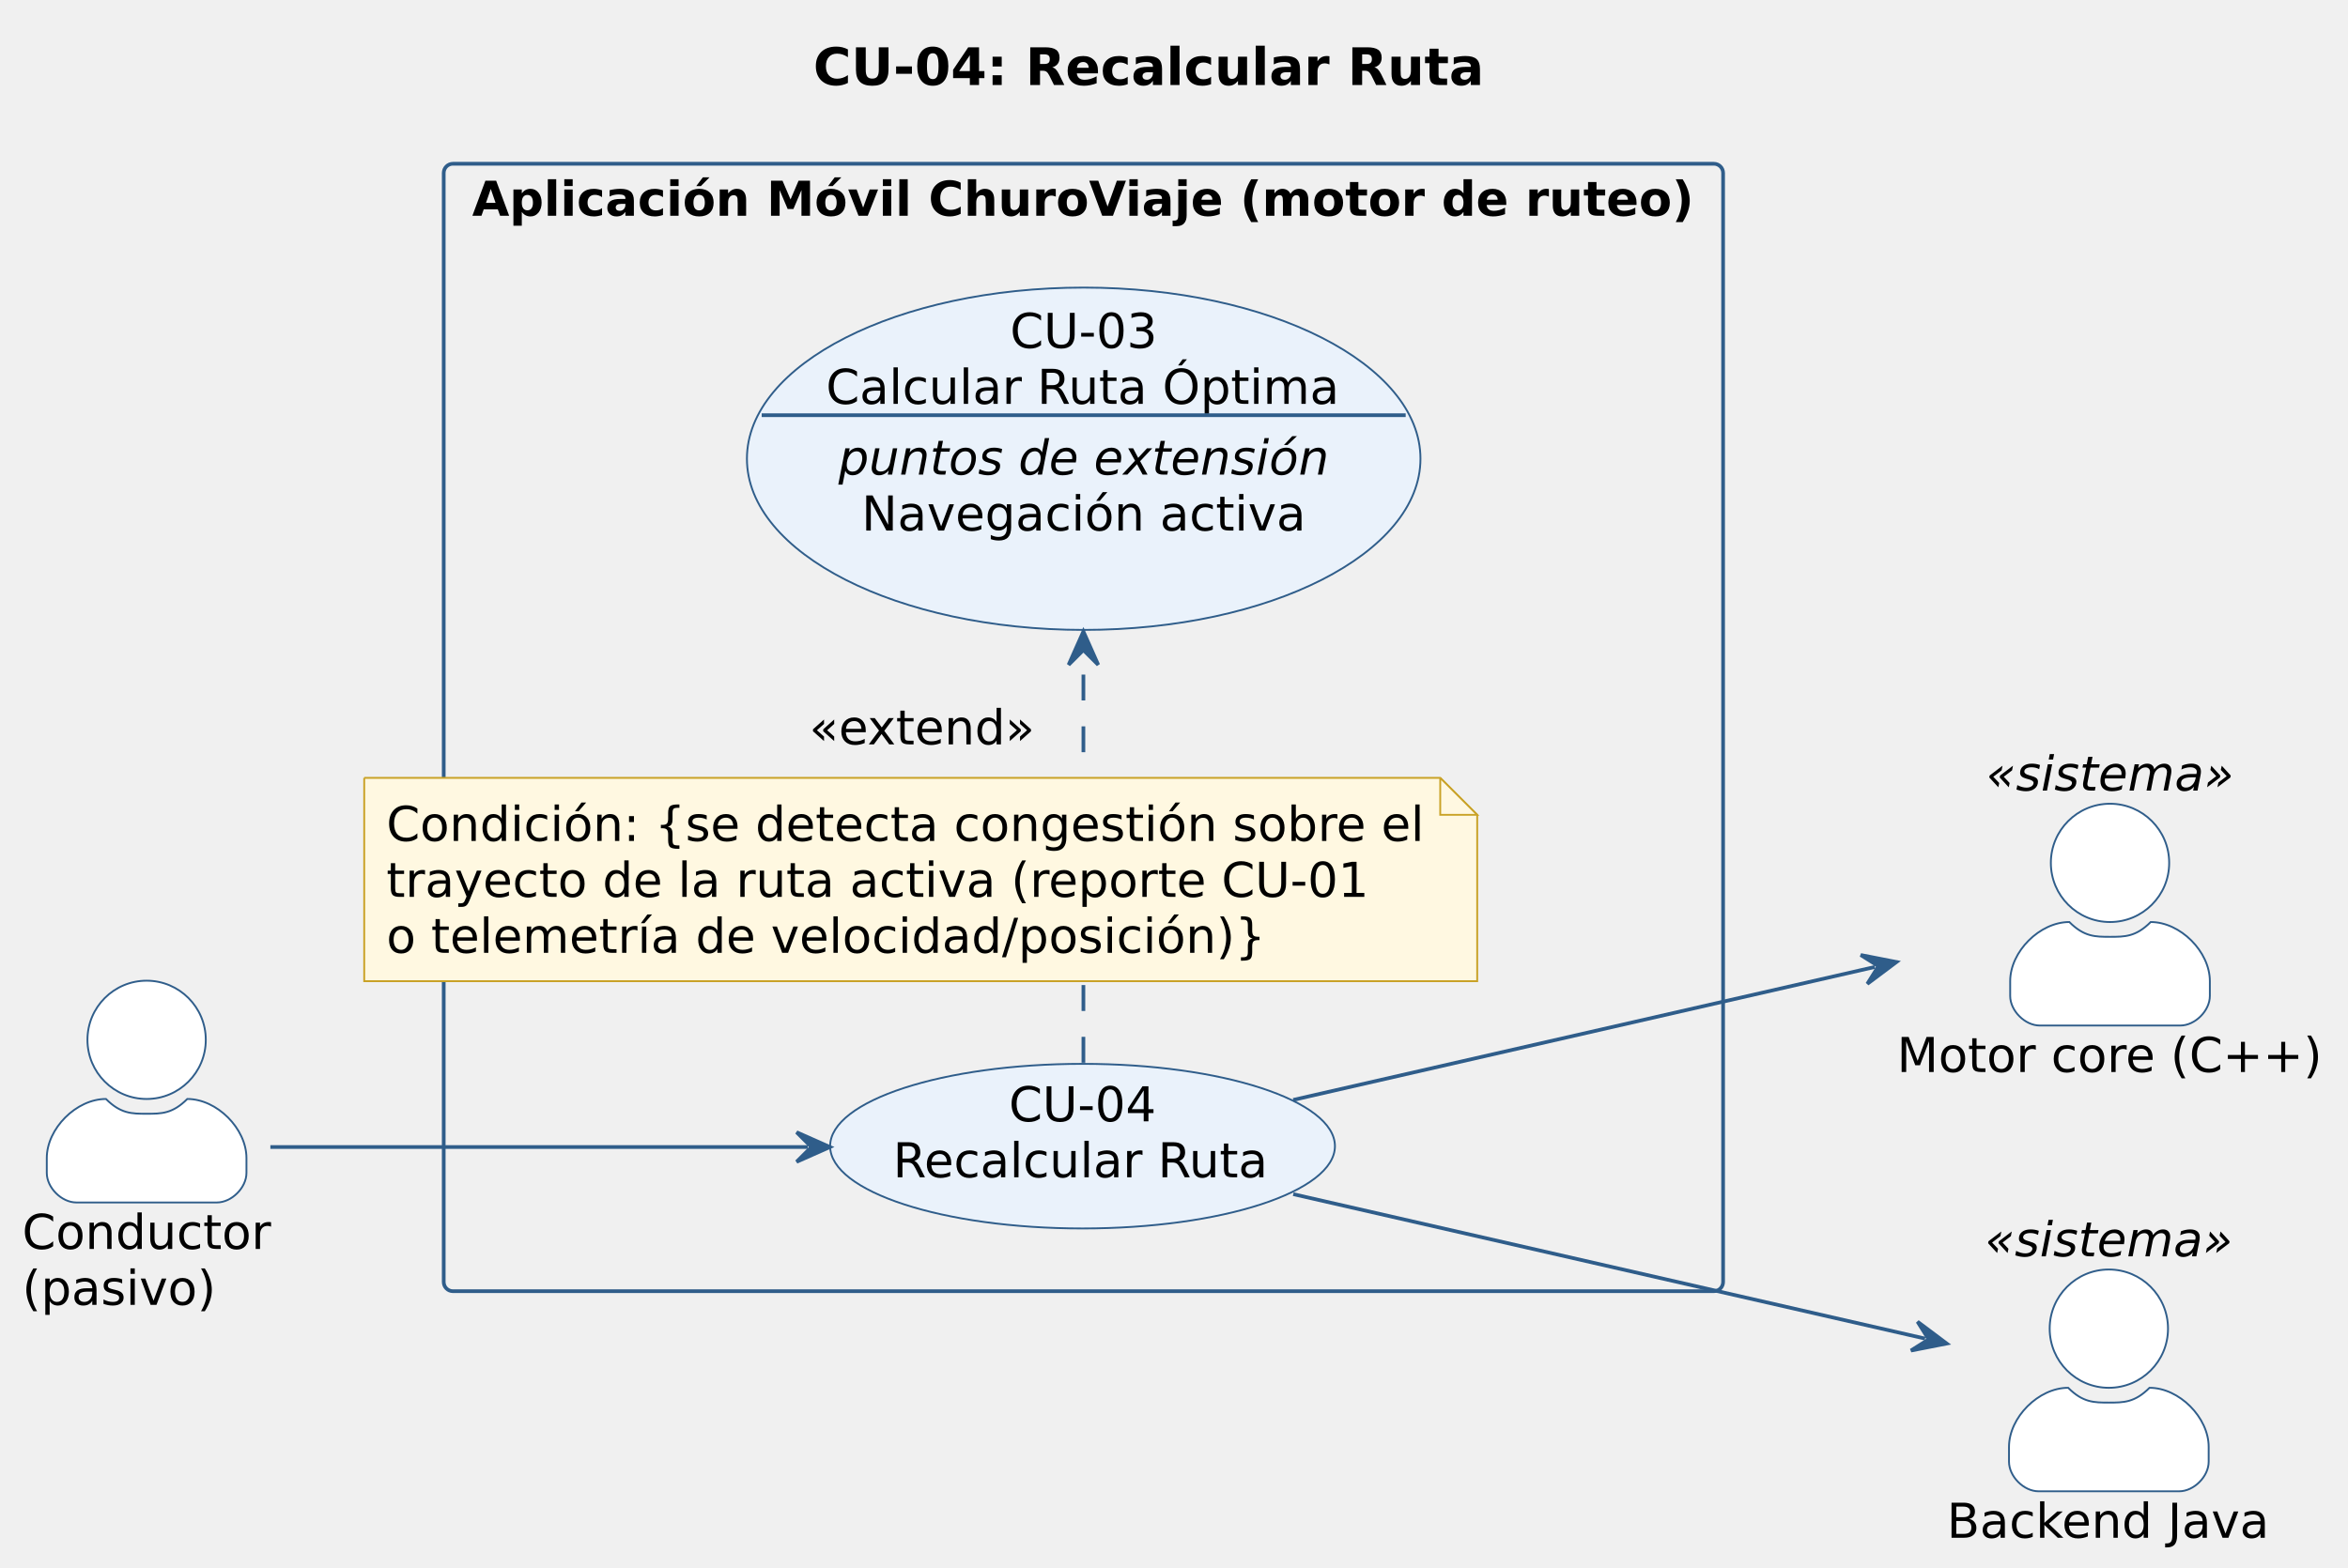
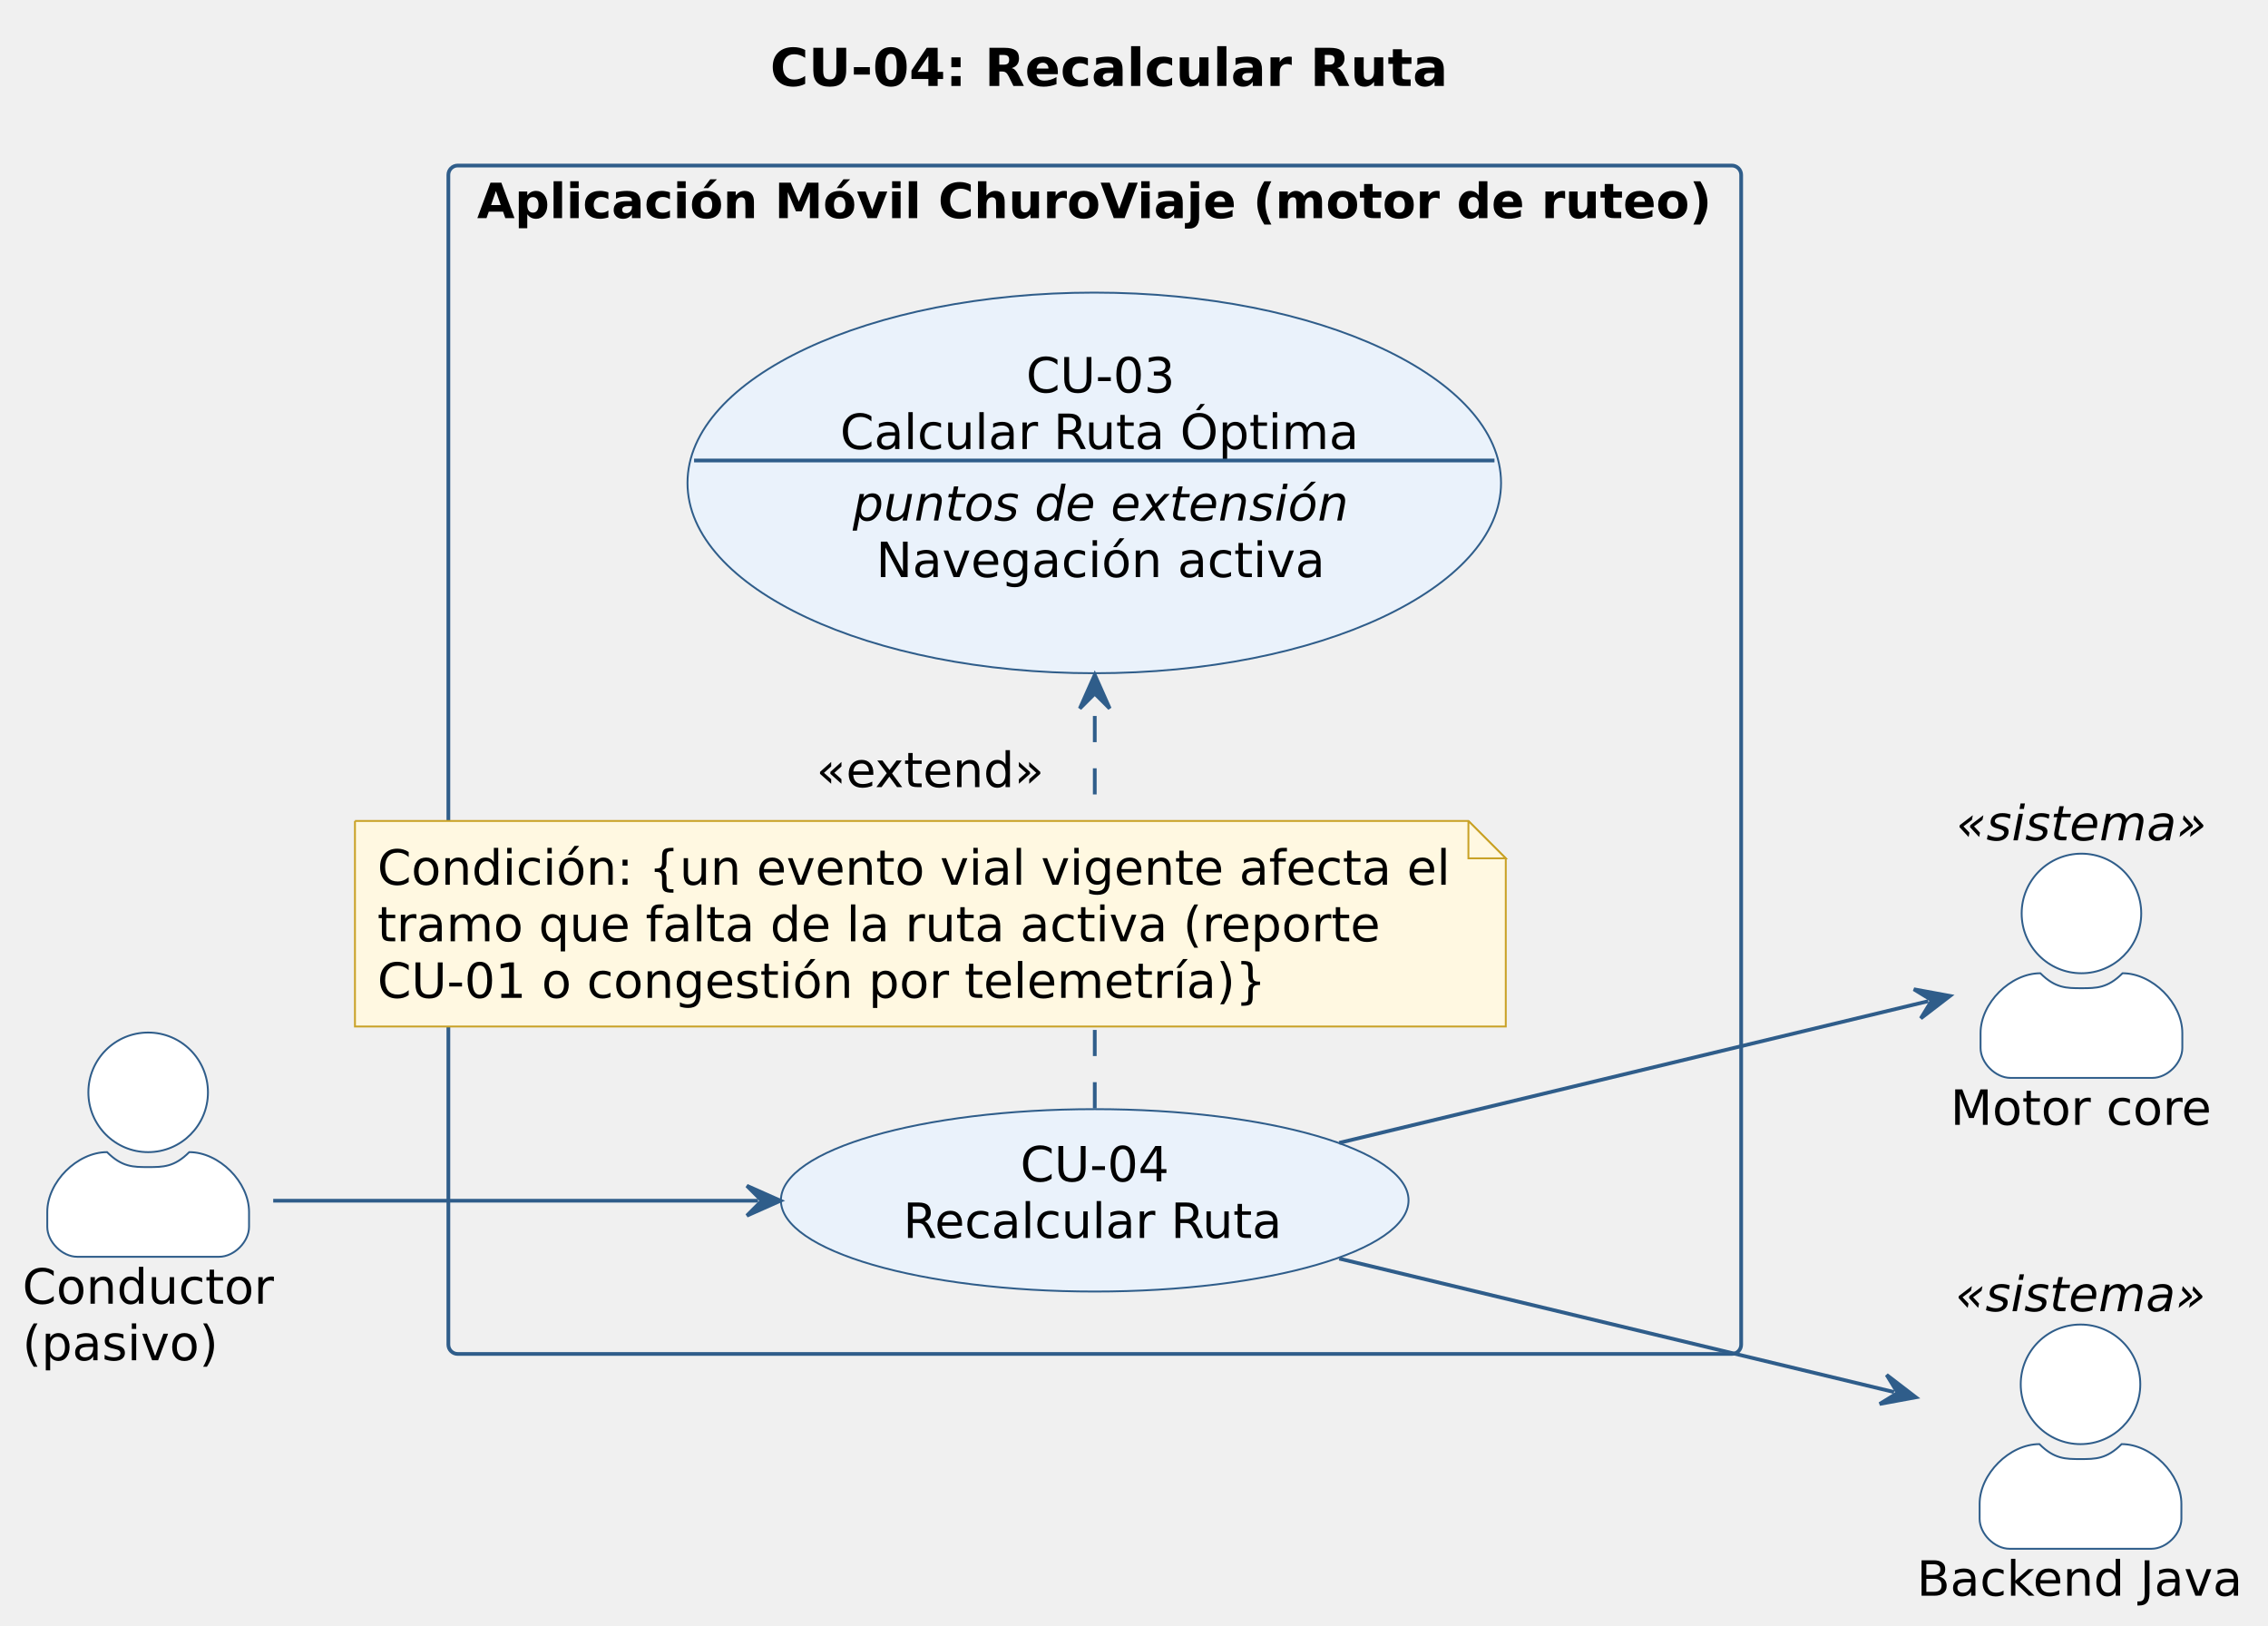
- <svg xmlns="http://www.w3.org/2000/svg" contentStyleType="text/css" data-diagram-type="DESCRIPTION" height="424px" preserveAspectRatio="none" style="width:635px;height:424px;background:#FFFFFF;" version="1.1" viewBox="0 0 635 424" width="635px" zoomAndPan="magnify">
+ <svg xmlns="http://www.w3.org/2000/svg" contentStyleType="text/css" height="435px" preserveAspectRatio="none" style="width:607px;height:435px;background:#FFFFFF;" version="1.1" viewBox="0 0 607 435" width="607px" zoomAndPan="magnify">
  <defs />
  <g>
-     <g class="title" data-source-line="35">
-       <text fill="#000000" font-family="DejaVu Sans" font-size="14" font-weight="bold" lengthAdjust="spacing" textLength="181.405" x="219.937" y="22.995">CU-04: Recalcular Ruta</text>
-     </g>
-     <g class="cluster" data-entity="Aplicaci.n M.vil ChuroViaje .motor de ruteo." data-source-line="41" data-uid="ent0005" id="cluster_Aplicaci.n M.vil ChuroViaje .motor de ruteo.">
-       <rect fill="none" height="305" rx="2.5" ry="2.5" style="stroke:#2F5D8A;stroke-width:1;" width="346" x="120" y="44.297" />
+     <text fill="#000000" font-family="DejaVu Sans" font-size="14" font-weight="bold" lengthAdjust="spacing" textLength="181.405" x="206.118" y="22.995">CU-04: Recalcular Ruta</text>
+     <g id="cluster_Aplicación Móvil ChuroViaje (motor de ruteo)">
+       <rect fill="none" height="318" rx="2.5" ry="2.5" style="stroke:#2F5D8A;stroke-width:1.0;" width="346" x="120" y="44.297" />
      <text fill="#000000" font-family="DejaVu Sans" font-size="13" font-weight="bold" lengthAdjust="spacing" textLength="330.611" x="127.694" y="58.364">Aplicación Móvil ChuroViaje (motor de ruteo)</text>
    </g>
-     <g class="entity" data-entity="CU04" data-source-line="42" data-uid="ent0006" id="entity_CU04">
-       <ellipse cx="292.762" cy="310.061" fill="#EAF2FB" rx="68.262" ry="22.264" style="stroke:#2F5D8A;stroke-width:0.5;" />
-       <text fill="#000000" font-family="DejaVu Sans" font-size="13" lengthAdjust="spacing" textLength="39.825" x="272.849" y="303.348">CU-04</text>
-       <text fill="#000000" font-family="DejaVu Sans" font-size="13" lengthAdjust="spacing" textLength="102.534" x="241.495" y="318.481">Recalcular Ruta</text>
+     <g id="elem_CU04">
+       <ellipse cx="292.988" cy="321.198" fill="#EAF2FB" rx="83.987" ry="24.401" style="stroke:#2F5D8A;stroke-width:0.5;" />
+       <text fill="#000000" font-family="DejaVu Sans" font-size="13" lengthAdjust="spacing" textLength="39.825" x="273.075" y="316.132">CU-04</text>
+       <text fill="#000000" font-family="DejaVu Sans" font-size="13" lengthAdjust="spacing" textLength="102.534" x="241.721" y="331.265">Recalcular Ruta</text>
    </g>
-     <g class="entity" data-entity="CU03" data-source-line="43" data-uid="ent0007" id="entity_CU03">
-       <ellipse cx="293.077" cy="124.1" fill="#EAF2FB" rx="91.077" ry="46.304" style="stroke:#2F5D8A;stroke-width:0.5;" />
-       <text fill="#000000" font-family="DejaVu Sans" font-size="13" lengthAdjust="spacing" textLength="39.825" x="273.164" y="94.123">CU-03</text>
-       <text fill="#000000" font-family="DejaVu Sans" font-size="13" lengthAdjust="spacing" textLength="139.388" x="223.383" y="109.256">Calcular Ruta Óptima</text>
-       <line style="stroke:#2F5D8A;stroke-width:1;" x1="205.996" x2="380.157" y1="112.322" y2="112.322" />
-       <text fill="#000000" font-family="DejaVu Sans" font-size="13" font-style="italic" lengthAdjust="spacing" textLength="132.672" x="226.741" y="128.388">puntos de extensión</text>
-       <text fill="#000000" font-family="DejaVu Sans" font-size="13" lengthAdjust="spacing" textLength="120.168" x="232.993" y="143.521">Navegación activa</text>
+     <g id="elem_CU03">
+       <ellipse cx="292.867" cy="129.221" fill="#EAF2FB" rx="108.867" ry="50.925" style="stroke:#2F5D8A;stroke-width:0.5;" />
+       <text fill="#000000" font-family="DejaVu Sans" font-size="13" lengthAdjust="spacing" textLength="39.825" x="274.633" y="105.023">CU-03</text>
+       <text fill="#000000" font-family="DejaVu Sans" font-size="13" lengthAdjust="spacing" textLength="139.388" x="224.852" y="120.156">Calcular Ruta Óptima</text>
+       <line style="stroke:#2F5D8A;stroke-width:1.0;" x1="185.758" x2="399.976" y1="123.221" y2="123.221" />
+       <text fill="#000000" font-family="DejaVu Sans" font-size="13" font-style="italic" lengthAdjust="spacing" textLength="132.672" x="228.21" y="139.288">puntos de extensión</text>
+       <text fill="#000000" font-family="DejaVu Sans" font-size="13" lengthAdjust="spacing" textLength="120.168" x="234.462" y="154.421">Navegación activa</text>
    </g>
-     <g class="entity" data-entity="Conductor" data-source-line="37" data-uid="ent0002" id="entity_Conductor">
-       <ellipse cx="39.652" cy="281.297" fill="#FFFFFF" rx="16" ry="16" style="stroke:#2F5D8A;stroke-width:0.5;" />
-       <path d="M39.652,301.297 C43.652,301.297 46.652,301.297 50.652,297.297 C58.652,297.297 66.652,305.297 66.652,313.297 L66.652,317.297 C66.652,321.297 62.652,325.297 58.652,325.297 L20.652,325.297 C16.652,325.297 12.652,321.297 12.652,317.297 L12.652,313.297 C12.652,305.297 20.652,297.297 28.652,297.297 C32.652,301.297 35.652,301.297 39.652,301.297" fill="#FFFFFF" style="stroke:#2F5D8A;stroke-width:0.5;" />
-       <text fill="#000000" font-family="DejaVu Sans" font-size="13" lengthAdjust="spacing" textLength="67.304" x="6" y="337.864">Conductor</text>
-       <text fill="#000000" font-family="DejaVu Sans" font-size="13" lengthAdjust="spacing" textLength="52.394" x="6" y="352.997">(pasivo)</text>
+     <g id="elem_Conductor">
+       <ellipse cx="39.652" cy="292.297" fill="#FFFFFF" rx="16" ry="16" style="stroke:#2F5D8A;stroke-width:0.5;" />
+       <path d="M39.652,312.297 C43.652,312.297 46.652,312.297 50.652,308.297 C58.652,308.297 66.652,316.297 66.652,324.297 L66.652,328.297 C66.652,332.297 62.652,336.297 58.652,336.297 L20.652,336.297 C16.652,336.297 12.652,332.297 12.652,328.297 L12.652,324.297 C12.652,316.297 20.652,308.297 28.652,308.297 C32.652,312.297 35.652,312.297 39.652,312.297 " fill="#FFFFFF" style="stroke:#2F5D8A;stroke-width:0.5;" />
+       <text fill="#000000" font-family="DejaVu Sans" font-size="13" lengthAdjust="spacing" textLength="67.304" x="6" y="348.864">Conductor</text>
+       <text fill="#000000" font-family="DejaVu Sans" font-size="13" lengthAdjust="spacing" textLength="52.394" x="6" y="363.997">(pasivo)</text>
    </g>
-     <g class="entity" data-entity="Motor" data-source-line="38" data-uid="ent0003" id="entity_Motor">
-       <ellipse cx="570.64" cy="233.43" fill="#FFFFFF" rx="16" ry="16" style="stroke:#2F5D8A;stroke-width:0.5;" />
-       <path d="M570.64,253.43 C574.64,253.43 577.64,253.43 581.64,249.43 C589.64,249.43 597.64,257.43 597.64,265.43 L597.64,269.43 C597.64,273.43 593.64,277.43 589.64,277.43 L551.64,277.43 C547.64,277.43 543.64,273.43 543.64,269.43 L543.64,265.43 C543.64,257.43 551.64,249.43 559.64,249.43 C563.64,253.43 566.64,253.43 570.64,253.43" fill="#FFFFFF" style="stroke:#2F5D8A;stroke-width:0.5;" />
-       <text fill="#000000" font-family="DejaVu Sans" font-size="13" lengthAdjust="spacing" textLength="115.28" x="513" y="289.997">Motor core (C++)</text>
-       <text fill="#000000" font-family="DejaVu Sans" font-size="13" font-style="italic" lengthAdjust="spacing" textLength="66.93" x="537.175" y="213.864">«sistema»</text>
+     <g id="elem_Motor">
+       <ellipse cx="557.071" cy="244.43" fill="#FFFFFF" rx="16" ry="16" style="stroke:#2F5D8A;stroke-width:0.5;" />
+       <path d="M557.071,264.43 C561.071,264.43 564.071,264.43 568.071,260.43 C576.071,260.43 584.071,268.43 584.071,276.43 L584.071,280.43 C584.071,284.43 580.071,288.43 576.071,288.43 L538.071,288.43 C534.071,288.43 530.071,284.43 530.071,280.43 L530.071,276.43 C530.071,268.43 538.071,260.43 546.071,260.43 C550.071,264.43 553.071,264.43 557.071,264.43 " fill="#FFFFFF" style="stroke:#2F5D8A;stroke-width:0.5;" />
+       <text fill="#000000" font-family="DejaVu Sans" font-size="13" lengthAdjust="spacing" textLength="70.142" x="522" y="300.997">Motor core</text>
+       <text fill="#000000" font-family="DejaVu Sans" font-size="13" font-style="italic" lengthAdjust="spacing" textLength="66.93" x="523.606" y="224.864">«sistema»</text>
    </g>
-     <g class="entity" data-entity="Backend" data-source-line="39" data-uid="ent0004" id="entity_Backend">
-       <ellipse cx="570.321" cy="359.43" fill="#FFFFFF" rx="16" ry="16" style="stroke:#2F5D8A;stroke-width:0.5;" />
-       <path d="M570.321,379.43 C574.321,379.43 577.321,379.43 581.321,375.43 C589.321,375.43 597.321,383.43 597.321,391.43 L597.321,395.43 C597.321,399.43 593.321,403.43 589.321,403.43 L551.321,403.43 C547.321,403.43 543.321,399.43 543.321,395.43 L543.321,391.43 C543.321,383.43 551.321,375.43 559.321,375.43 C563.321,379.43 566.321,379.43 570.321,379.43" fill="#FFFFFF" style="stroke:#2F5D8A;stroke-width:0.5;" />
-       <text fill="#000000" font-family="DejaVu Sans" font-size="13" lengthAdjust="spacing" textLength="87.642" x="526.5" y="415.997">Backend Java</text>
-       <text fill="#000000" font-family="DejaVu Sans" font-size="13" font-style="italic" lengthAdjust="spacing" textLength="66.93" x="536.856" y="339.864">«sistema»</text>
+     <g id="elem_Backend">
+       <ellipse cx="556.821" cy="370.43" fill="#FFFFFF" rx="16" ry="16" style="stroke:#2F5D8A;stroke-width:0.5;" />
+       <path d="M556.821,390.43 C560.821,390.43 563.821,390.43 567.821,386.43 C575.821,386.43 583.821,394.43 583.821,402.43 L583.821,406.43 C583.821,410.43 579.821,414.43 575.821,414.43 L537.821,414.43 C533.821,414.43 529.821,410.43 529.821,406.43 L529.821,402.43 C529.821,394.43 537.821,386.43 545.821,386.43 C549.821,390.43 552.821,390.43 556.821,390.43 " fill="#FFFFFF" style="stroke:#2F5D8A;stroke-width:0.5;" />
+       <text fill="#000000" font-family="DejaVu Sans" font-size="13" lengthAdjust="spacing" textLength="87.642" x="513" y="426.997">Backend Java</text>
+       <text fill="#000000" font-family="DejaVu Sans" font-size="13" font-style="italic" lengthAdjust="spacing" textLength="66.93" x="523.356" y="350.864">«sistema»</text>
    </g>
-     <g class="link" data-entity-1="Conductor" data-entity-2="CU04" data-source-line="50" data-uid="lnk8" id="link_Conductor_CU04">
-       <path d="M73.12,310.297 C111.27,310.297 169.42,310.297 218.44,310.297" fill="none" id="Conductor-to-CU04" style="stroke:#2F5D8A;stroke-width:1;" />
-       <polygon fill="#2F5D8A" points="224.44,310.297,215.44,306.297,219.44,310.297,215.44,314.297,224.44,310.297" style="stroke:#2F5D8A;stroke-width:1;" />
+     <g id="link_Conductor_CU04">
+       <path d="M73.12,321.297 C107.35,321.297 156.51,321.297 202.89,321.297 " fill="none" id="Conductor-to-CU04" style="stroke:#2F5D8A;stroke-width:1.0;" />
+       <polygon fill="#2F5D8A" points="208.89,321.297,199.89,317.297,203.89,321.297,199.89,325.297,208.89,321.297" style="stroke:#2F5D8A;stroke-width:1.0;" />
    </g>
-     <g class="link" data-entity-1="CU04" data-entity-2="Motor" data-source-line="51" data-uid="lnk9" id="link_CU04_Motor">
-       <path d="M349.75,297.547 C397.24,286.687 459.311,272.494 507.041,261.584" fill="none" id="CU04-to-Motor" style="stroke:#2F5D8A;stroke-width:1;" />
-       <polygon fill="#2F5D8A" points="512.89,260.247,503.225,258.353,508.016,261.361,505.008,266.152,512.89,260.247" style="stroke:#2F5D8A;stroke-width:1;" />
+     <g id="link_CU04_Motor">
+       <path d="M358.43,305.807 C410.09,293.377 474.746,277.84 516.066,267.9 " fill="none" id="CU04-to-Motor" style="stroke:#2F5D8A;stroke-width:1.0;" />
+       <polygon fill="#2F5D8A" points="521.9,266.497,512.214,264.713,517.039,267.666,514.085,272.491,521.9,266.497" style="stroke:#2F5D8A;stroke-width:1.0;" />
    </g>
-     <g class="link" data-entity-1="CU04" data-entity-2="Backend" data-source-line="52" data-uid="lnk10" id="link_CU04_Backend">
-       <path d="M349.75,323.047 C401.95,334.987 473.001,351.229 520.621,362.119" fill="none" id="CU04-to-Backend" style="stroke:#2F5D8A;stroke-width:1;" />
-       <polygon fill="#2F5D8A" points="526.47,363.457,518.588,357.551,521.596,362.342,516.805,365.35,526.47,363.457" style="stroke:#2F5D8A;stroke-width:1;" />
+     <g id="link_CU04_Backend">
+       <path d="M358.43,336.787 C406.46,348.337 464.916,362.394 506.916,372.494 " fill="none" id="CU04-to-Backend" style="stroke:#2F5D8A;stroke-width:1.0;" />
+       <polygon fill="#2F5D8A" points="512.75,373.897,504.935,367.904,507.889,372.728,503.064,375.682,512.75,373.897" style="stroke:#2F5D8A;stroke-width:1.0;" />
    </g>
-     <g class="link" data-entity-1="CU04" data-entity-2="CU03" data-source-line="53" data-uid="lnk11" id="link_CU04_CU03">
-       <path d="M293,287.487 C293,258.577 293,214.037 293,176.847" fill="none" id="CU04-to-CU03" style="stroke:#2F5D8A;stroke-width:1;stroke-dasharray:7,7;" />
-       <polygon fill="#2F5D8A" points="293,170.847,289,179.847,293,175.847,297,179.847,293,170.847" style="stroke:#2F5D8A;stroke-width:1;" />
-       <text fill="#000000" font-family="DejaVu Sans" font-size="13" lengthAdjust="spacing" textLength="61.185" x="218.868" y="201.364">«extend»</text>
-       <path d="M98.5,210.43 L98.5,265.43 L399.5,265.43 L399.5,220.43 L389.5,210.43 L98.5,210.43" fill="#FFF8E1" style="stroke:#C9A227;stroke-width:0.5;" />
-       <path d="M389.5,210.43 L389.5,220.43 L399.5,220.43 L389.5,210.43" fill="#FFF8E1" style="stroke:#C9A227;stroke-width:0.5;" />
-       <text fill="#000000" font-family="DejaVu Sans" font-size="13" lengthAdjust="spacing" textLength="280.922" x="104.5" y="227.497">Condición: {se detecta congestión sobre el</text>
-       <text fill="#000000" font-family="DejaVu Sans" font-size="13" lengthAdjust="spacing" textLength="265.935" x="104.5" y="242.629">trayecto de la ruta activa (reporte CU-01</text>
-       <text fill="#000000" font-family="DejaVu Sans" font-size="13" lengthAdjust="spacing" textLength="237.739" x="104.5" y="257.762">o telemetría de velocidad/posición)}</text>
+     <g id="link_CU04_CU03">
+       <path d="M293,296.587 C293,267.417 293,224.137 293,186.587 " fill="none" id="CU04-to-CU03" style="stroke:#2F5D8A;stroke-width:1.0;stroke-dasharray:7.0,7.0;" />
+       <polygon fill="#2F5D8A" points="293,180.587,289,189.587,293,185.587,297,189.587,293,180.587" style="stroke:#2F5D8A;stroke-width:1.0;" />
+       <text fill="#000000" font-family="DejaVu Sans" font-size="13" lengthAdjust="spacing" textLength="61.185" x="218.469" y="210.614">«extend»</text>
+       <path d="M95,219.68 L95,274.68 L403,274.68 L403,229.68 L393,219.68 L95,219.68 " fill="#FFF8E1" style="stroke:#C9A227;stroke-width:0.5;" />
+       <path d="M393,219.68 L393,229.68 L403,229.68 L393,219.68 " fill="#FFF8E1" style="stroke:#C9A227;stroke-width:0.5;" />
+       <text fill="#000000" font-family="DejaVu Sans" font-size="13" lengthAdjust="spacing" textLength="287.123" x="101" y="236.747">Condición: {un evento vial vigente afecta el</text>
+       <text fill="#000000" font-family="DejaVu Sans" font-size="13" lengthAdjust="spacing" textLength="268.677" x="101" y="251.879">tramo que falta de la ruta activa (reporte</text>
+       <text fill="#000000" font-family="DejaVu Sans" font-size="13" lengthAdjust="spacing" textLength="237.853" x="101" y="267.012">CU-01 o congestión por telemetría)}</text>
    </g>
  </g>
</svg>
